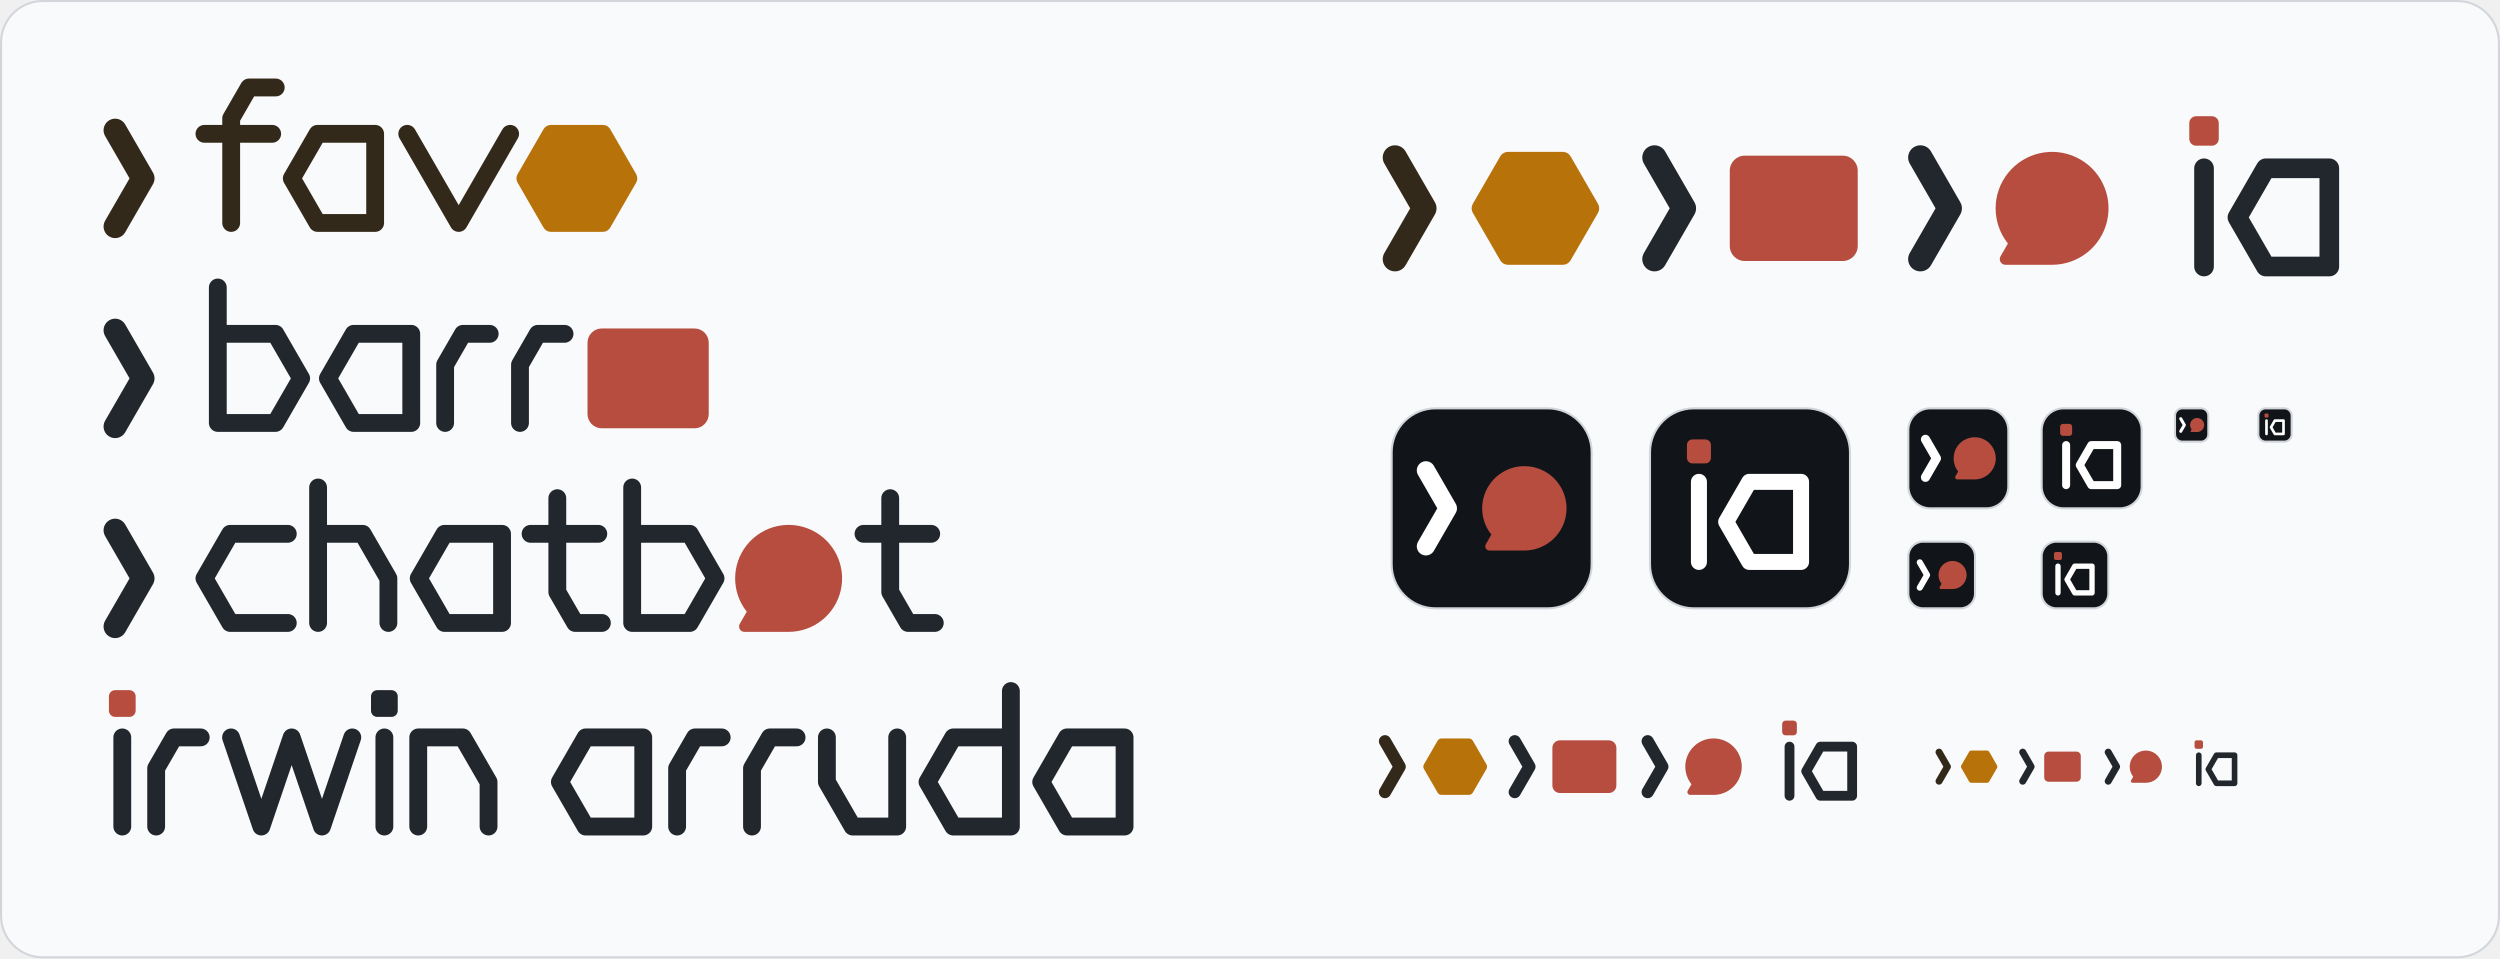
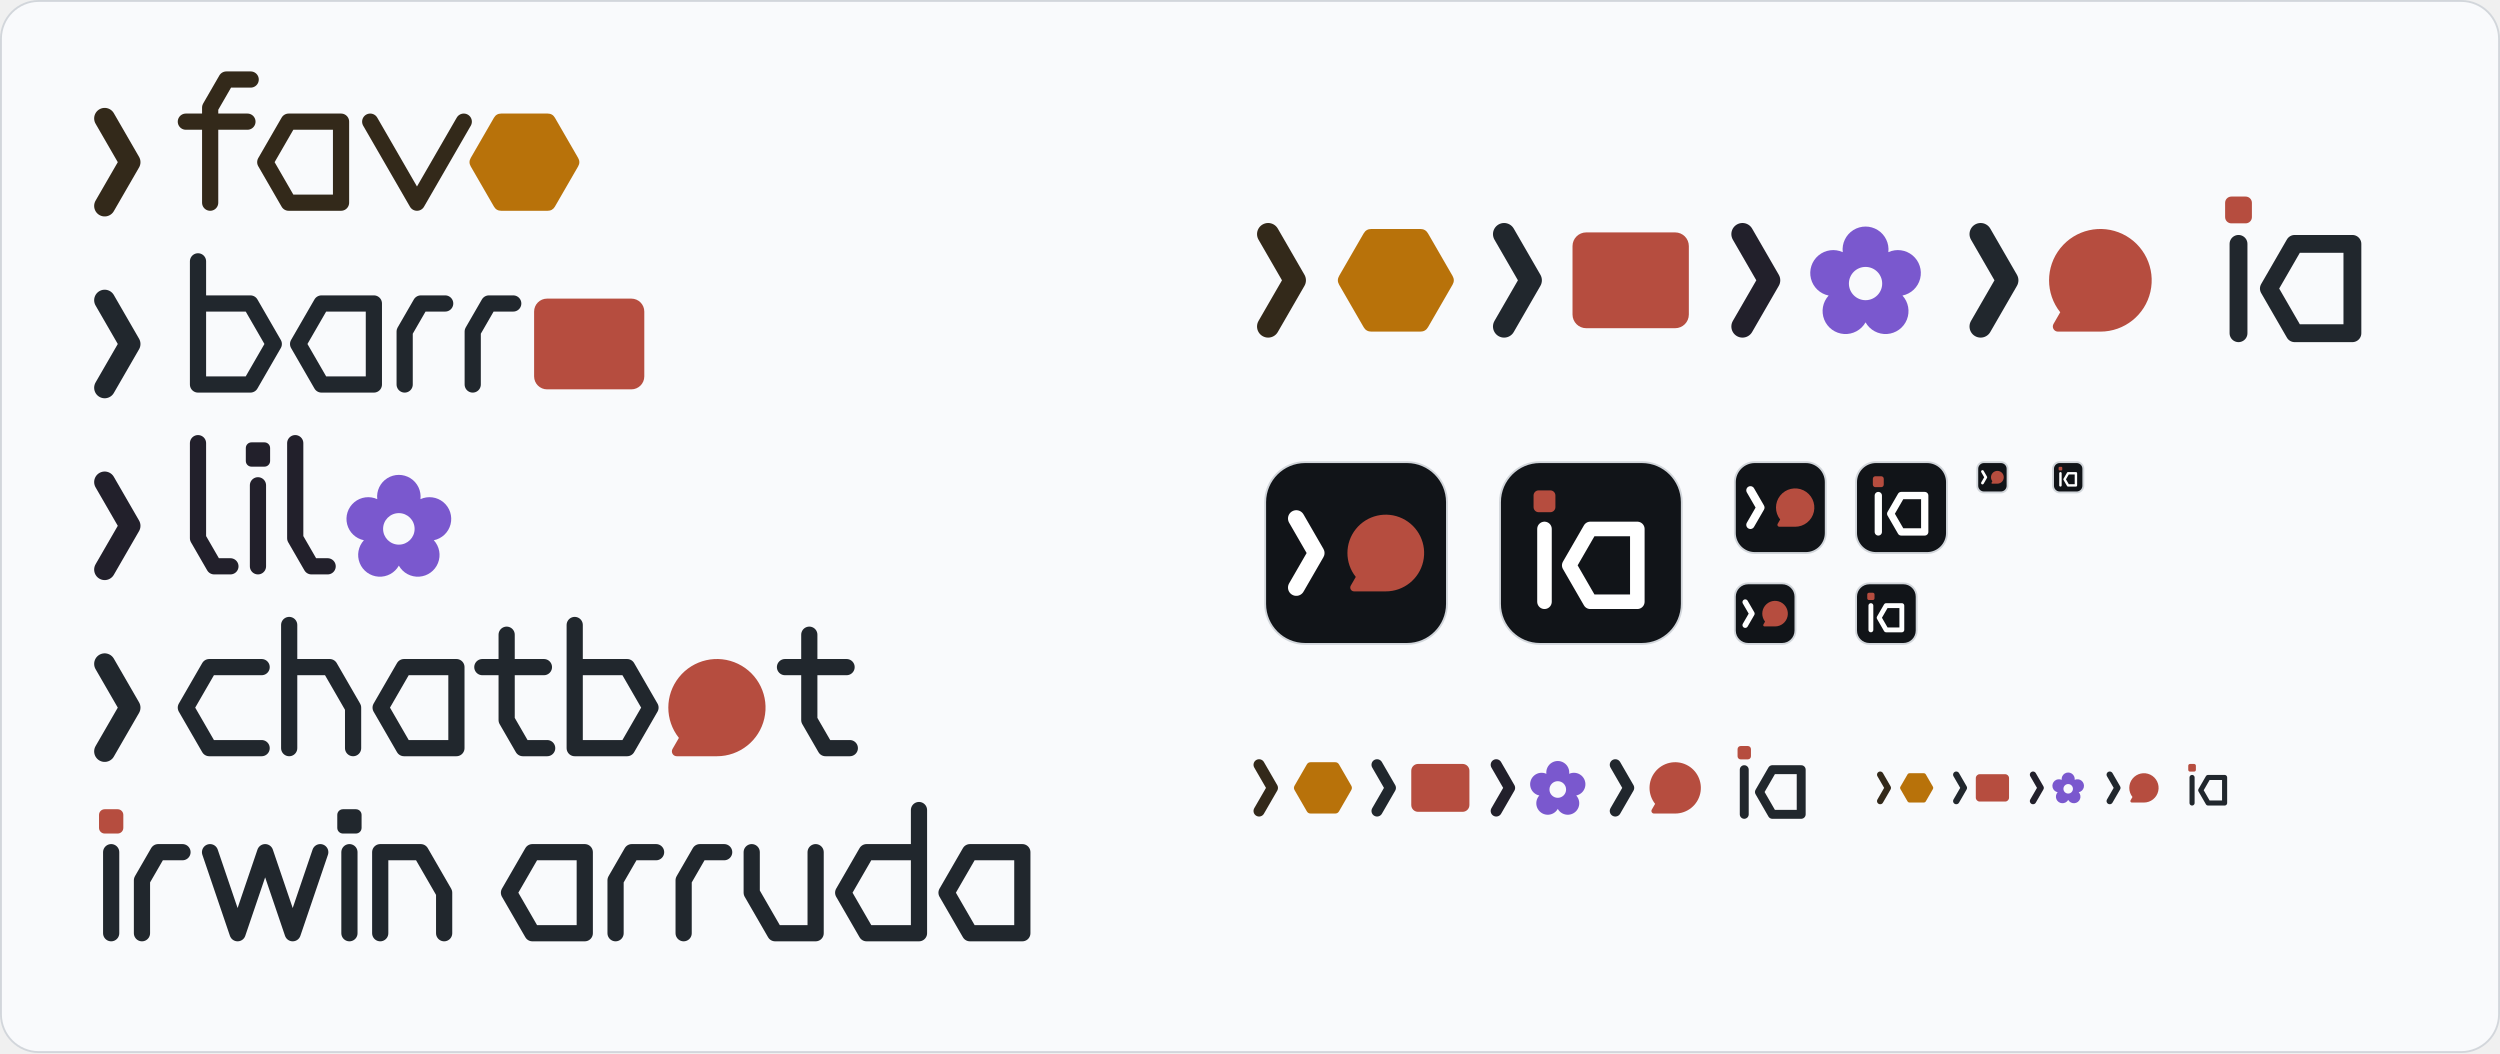
- <svg xmlns="http://www.w3.org/2000/svg" viewBox="0 0 1200 460" role="img" aria-label="The marks of Favo, Barro, The Chatbot and Irwin Arruda, with their small marks and icons">
-   <rect x="0.5" y="0.5" width="1199" height="459" rx="20" fill="#F9FAFC" stroke="#D2D6DB" />
+ <svg xmlns="http://www.w3.org/2000/svg" viewBox="0 0 1320 556" role="img" aria-label="The marks of Favo, Barro, Lila, The Chatbot and Irwin Arruda, with their small marks and icons">
+   <rect x="0.5" y="0.5" width="1319" height="555" rx="20" fill="#F9FAFC" stroke="#D2D6DB" />
  <svg x="48" y="36" width="260.25" height="80" viewBox="-4 -166 608.33 187">
    <path d="M13 -104L44.18 -50L13 4" fill="none" stroke="#33291A" stroke-width="26" stroke-linecap="round" stroke-linejoin="round" />
    <g fill="none" stroke="#33291A" stroke-width="20" stroke-linecap="round" stroke-linejoin="round">
      <path transform="translate(113.18 0)" d="M30 0V-117.36L50 -152H80M0 -100H76" />
      <path transform="translate(211.18 0)" d="M93.53 -100H28.87L0 -50L28.87 0H93.53M93.53 -100V0" />
      <path transform="translate(340.71 0)" d="M0 -100L57.73 0L115.47 -100" />
    </g>
    <path transform="translate(461.77 0)" d="M135.56 -55.2Q138.56 -50 135.56 -44.8L106.92 4.8Q103.92 10 97.92 10L40.64 10Q34.64 10 31.64 4.8L3 -44.8Q0 -50 3 -55.2L31.64 -104.8Q34.64 -110 40.64 -110L97.92 -110Q103.92 -110 106.92 -104.8Z" fill="#B8720A" />
  </svg>
  <svg x="48" y="132" width="293.9" height="80" viewBox="-4 -166 687 187">
    <path d="M13 -104L44.18 -50L13 4" fill="none" stroke="#21272D" stroke-width="26" stroke-linecap="round" stroke-linejoin="round" />
    <g fill="none" stroke="#21272D" stroke-width="20" stroke-linecap="round" stroke-linejoin="round">
      <path transform="translate(128.18 0)" d="M0 -152V0H64.67L93.53 -50L64.67 -100H0" />
      <path transform="translate(251.71 0)" d="M93.53 -100H28.87L0 -50L28.87 0H93.53M93.53 -100V0" />
      <path transform="translate(383.24 0)" d="M0 0V-65.36L20 -100H50" />
      <path transform="translate(467.24 0)" d="M0 0V-65.36L20 -100H50" />
    </g>
    <path transform="translate(543 0)" d="M16 -106H120A16 16 0 0 1 136 -90V-10A16 16 0 0 1 120 6H16A16 16 0 0 1 0 -10V-90A16 16 0 0 1 16 -106Z" fill="#B64D3F" />
  </svg>
-   <svg x="48" y="228" width="406.69" height="80" viewBox="-4 -166 950.64 187">
+   <svg x="48" y="228" width="191.62" height="80" viewBox="-4 -166 447.92 187">
+     <path d="M13 -104L44.18 -50L13 4" fill="none" stroke="#22202B" stroke-width="26" stroke-linecap="round" stroke-linejoin="round" />
+     <g fill="none" stroke="#22202B" stroke-width="20" stroke-linecap="round" stroke-linejoin="round">
+       <path transform="translate(128.18 0)" d="M0 -152V-34.64L20 0H40" />
+       <path transform="translate(202.18 0)" d="M0 0V-100" />
+       <path transform="translate(248.18 0)" d="M0 -152V-34.64L20 0H40" />
+     </g>
+     <rect x="187.18" y="-153" width="30" height="30" rx="7" fill="#22202B" />
+     <path transform="translate(312.18 0)" d="M37.23 -82.9A26.84 26.84 0 1 1 90.55 -82.9A26.84 26.84 0 1 1 107.03 -32.18A26.84 26.84 0 1 1 63.89 -0.84A26.84 26.84 0 1 1 20.75 -32.18A26.84 26.84 0 1 1 37.23 -82.9ZM83.34 -46.2A19.45 19.45 0 1 0 44.44 -46.2A19.45 19.45 0 1 0 83.34 -46.2Z" fill="#7A58CE" />
+   </svg>
+   <svg x="48" y="324" width="406.69" height="80" viewBox="-4 -166 950.64 187">
    <path d="M13 -104L44.18 -50L13 4" fill="none" stroke="#21272D" stroke-width="26" stroke-linecap="round" stroke-linejoin="round" />
    <g fill="none" stroke="#21272D" stroke-width="20" stroke-linecap="round" stroke-linejoin="round">
      <path transform="translate(113.18 0)" d="M93.53 -100H28.87L0 -50L28.87 0H93.53" />
      <path transform="translate(240.71 0)" d="M0 -152V0M0 -100H50L78.87 -50V0" />
      <path transform="translate(353.58 0)" d="M93.53 -100H28.87L0 -50L28.87 0H93.53M93.53 -100V0" />
      <path transform="translate(479.11 0)" d="M30 -140V-34.64L50 0H80M0 -100H76" />
      <path transform="translate(593.11 0)" d="M0 -152V0H64.67L93.53 -50L64.67 -100H0" />
      <path transform="translate(852.64 0)" d="M30 -140V-34.64L50 0H80M0 -100H76" />
    </g>
    <path transform="translate(708.64 0)" d="M60 10H10.39A6 6 0 0 1 5.2 1L13.06 -12.63A60 60 0 1 1 60 10Z" fill="#B64D3F" />
  </svg>
-   <svg x="48" y="324" width="500.35" height="81.3" viewBox="0 -170 1169.33 190">
+   <svg x="48" y="420" width="500.35" height="81.3" viewBox="0 -170 1169.33 190">
    <g fill="none" stroke="#21272D" stroke-width="20" stroke-linecap="round" stroke-linejoin="round">
      <path transform="translate(25 0)" d="M0 0V-100" />
      <path transform="translate(63 0)" d="M0 0V-65.36L20 -100H50" />
      <path transform="translate(147 0)" d="M0 -100L34 0L68 -100L102 0L136 -100" />
      <path transform="translate(319 0)" d="M0 0V-100" />
      <path transform="translate(357 0)" d="M0 0V-100H50L78.87 -50V0" />
      <path transform="translate(515.87 0)" d="M93.53 -100H28.87L0 -50L28.87 0H93.53M93.53 -100V0" />
      <path transform="translate(647.4 0)" d="M0 0V-65.36L20 -100H50" />
      <path transform="translate(731.4 0)" d="M0 0V-65.36L20 -100H50" />
      <path transform="translate(815.4 0)" d="M0 -100V-50L28.87 0H78.87V-100" />
      <path transform="translate(928.27 0)" d="M93.53 -100H28.87L0 -50L28.87 0H93.53M93.53 -152V0" />
      <path transform="translate(1055.8 0)" d="M93.53 -100H28.87L0 -50L28.87 0H93.53M93.53 -100V0" />
    </g>
    <rect x="10" y="-153" width="30" height="30" rx="7" fill="#B64D3F" />
    <rect x="304" y="-153" width="30" height="30" rx="7" fill="#21272D" />
  </svg>
-   <svg x="660" y="44" width="112" height="112" viewBox="-8.22 -174 248 248">
+   <svg x="660" y="92" width="112" height="112" viewBox="-8.22 -174 248 248">
    <path d="M13 -104L44.18 -50L13 4" fill="none" stroke="#33291A" stroke-width="26" stroke-linecap="round" stroke-linejoin="round" />
    <path transform="translate(93 0)" d="M135.56 -55.2Q138.56 -50 135.56 -44.8L106.92 4.8Q103.92 10 97.92 10L40.64 10Q34.64 10 31.64 4.8L3 -44.8Q0 -50 3 -55.2L31.64 -104.8Q34.64 -110 40.64 -110L97.92 -110Q103.92 -110 106.92 -104.8Z" fill="#B8720A" />
  </svg>
-   <svg x="784" y="44" width="112" height="112" viewBox="-9.5 -174 248 248">
+   <svg x="784" y="92" width="112" height="112" viewBox="-9.5 -174 248 248">
    <path d="M13 -104L44.18 -50L13 4" fill="none" stroke="#21272D" stroke-width="26" stroke-linecap="round" stroke-linejoin="round" />
    <path transform="translate(93 0)" d="M16 -106H120A16 16 0 0 1 136 -90V-10A16 16 0 0 1 120 6H16A16 16 0 0 1 0 -10V-90A16 16 0 0 1 16 -106Z" fill="#B64D3F" />
  </svg>
-   <svg x="908" y="44" width="112" height="112" viewBox="-17.5 -174 248 248">
+   <svg x="908" y="92" width="112" height="112" viewBox="-13.63 -174 248 248">
+     <path d="M13 -104L44.18 -50L13 4" fill="none" stroke="#22202B" stroke-width="26" stroke-linecap="round" stroke-linejoin="round" />
+     <path transform="translate(93 0)" d="M37.23 -82.9A26.84 26.84 0 1 1 90.55 -82.9A26.84 26.84 0 1 1 107.03 -32.18A26.84 26.84 0 1 1 63.89 -0.84A26.84 26.84 0 1 1 20.75 -32.18A26.84 26.84 0 1 1 37.23 -82.9ZM83.34 -46.2A19.45 19.45 0 1 0 44.44 -46.2A19.45 19.45 0 1 0 83.34 -46.2Z" fill="#7A58CE" />
+   </svg>
+   <svg x="1032" y="92" width="112" height="112" viewBox="-17.5 -174 248 248">
    <path d="M13 -104L44.18 -50L13 4" fill="none" stroke="#21272D" stroke-width="26" stroke-linecap="round" stroke-linejoin="round" />
    <path transform="translate(93 0)" d="M60 10H10.39A6 6 0 0 1 5.2 1L13.06 -12.63A60 60 0 1 1 60 10Z" fill="#B64D3F" />
  </svg>
-   <svg x="1032" y="44" width="112" height="112" viewBox="-30 -178 237.53 237.53">
+   <svg x="1156" y="92" width="112" height="112" viewBox="-30 -178 237.53 237.53">
    <g fill="none" stroke="#21272D" stroke-width="20" stroke-linecap="round" stroke-linejoin="round">
      <path transform="translate(25 0)" d="M0 0V-100" />
      <path transform="translate(59 0)" d="M93.53 -100H28.87L0 -50L28.87 0H93.53M93.53 -100V0" />
    </g>
    <rect x="10" y="-153" width="30" height="30" rx="7" fill="#B64D3F" />
  </svg>
-   <svg x="668" y="196" width="96" height="96" viewBox="0 0 512 512">
-     <rect width="512" height="512" rx="112" fill="#111418" />
-     <g transform="translate(256 256) scale(1.8) translate(-106.5 50)">
-       <path d="M13 -104L44.18 -50L13 4" fill="none" stroke="#FFFFFF" stroke-width="26" stroke-linecap="round" stroke-linejoin="round" />
-       <path transform="translate(93 0)" d="M60 10H10.39A6 6 0 0 1 5.2 1L13.06 -12.63A60 60 0 1 1 60 10Z" fill="#B64D3F" />
-     </g>
-   </svg>
-   <rect x="668" y="196" width="96" height="96" rx="21.12" fill="none" stroke="#D2D6DB" />
-   <svg x="792" y="196" width="96" height="96" viewBox="0 0 512 512">
-     <rect width="512" height="512" rx="112" fill="#111418" />
-     <g transform="translate(256 262) scale(2.05) translate(-88.77 64)">
-       <g fill="none" stroke="#FFFFFF" stroke-width="20" stroke-linecap="round" stroke-linejoin="round">
-         <path transform="translate(25 0)" d="M0 0V-100" />
-         <path transform="translate(59 0)" d="M93.53 -100H28.87L0 -50L28.87 0H93.53M93.53 -100V0" />
-       </g>
-       <rect x="10" y="-153" width="30" height="30" rx="7" fill="#B64D3F" />
-     </g>
-   </svg>
-   <rect x="792" y="196" width="96" height="96" rx="21.12" fill="none" stroke="#D2D6DB" />
-   <svg x="916" y="196" width="48" height="48" viewBox="0 0 512 512">
-     <rect width="512" height="512" rx="112" fill="#111418" />
-     <g transform="translate(256 256) scale(1.8) translate(-106.5 50)">
-       <path d="M13 -104L44.18 -50L13 4" fill="none" stroke="#FFFFFF" stroke-width="26" stroke-linecap="round" stroke-linejoin="round" />
-       <path transform="translate(93 0)" d="M60 10H10.39A6 6 0 0 1 5.2 1L13.06 -12.63A60 60 0 1 1 60 10Z" fill="#B64D3F" />
-     </g>
-   </svg>
-   <rect x="916" y="196" width="48" height="48" rx="10.56" fill="none" stroke="#D2D6DB" />
-   <svg x="980" y="196" width="48" height="48" viewBox="0 0 512 512">
-     <rect width="512" height="512" rx="112" fill="#111418" />
-     <g transform="translate(256 262) scale(2.05) translate(-88.77 64)">
-       <g fill="none" stroke="#FFFFFF" stroke-width="20" stroke-linecap="round" stroke-linejoin="round">
-         <path transform="translate(25 0)" d="M0 0V-100" />
-         <path transform="translate(59 0)" d="M93.53 -100H28.87L0 -50L28.87 0H93.53M93.53 -100V0" />
-       </g>
-       <rect x="10" y="-153" width="30" height="30" rx="7" fill="#B64D3F" />
-     </g>
-   </svg>
-   <rect x="980" y="196" width="48" height="48" rx="10.56" fill="none" stroke="#D2D6DB" />
-   <svg x="916" y="260" width="32" height="32" viewBox="0 0 512 512">
-     <rect width="512" height="512" rx="112" fill="#111418" />
-     <g transform="translate(256 256) scale(1.8) translate(-106.5 50)">
-       <path d="M13 -104L44.18 -50L13 4" fill="none" stroke="#FFFFFF" stroke-width="26" stroke-linecap="round" stroke-linejoin="round" />
-       <path transform="translate(93 0)" d="M60 10H10.39A6 6 0 0 1 5.2 1L13.06 -12.63A60 60 0 1 1 60 10Z" fill="#B64D3F" />
-     </g>
-   </svg>
-   <rect x="916" y="260" width="32" height="32" rx="7.04" fill="none" stroke="#D2D6DB" />
-   <svg x="980" y="260" width="32" height="32" viewBox="0 0 512 512">
-     <rect width="512" height="512" rx="112" fill="#111418" />
-     <g transform="translate(256 262) scale(2.05) translate(-88.77 64)">
-       <g fill="none" stroke="#FFFFFF" stroke-width="20" stroke-linecap="round" stroke-linejoin="round">
-         <path transform="translate(25 0)" d="M0 0V-100" />
-         <path transform="translate(59 0)" d="M93.53 -100H28.87L0 -50L28.87 0H93.53M93.53 -100V0" />
-       </g>
-       <rect x="10" y="-153" width="30" height="30" rx="7" fill="#B64D3F" />
-     </g>
-   </svg>
-   <rect x="980" y="260" width="32" height="32" rx="7.04" fill="none" stroke="#D2D6DB" />
-   <svg x="1044" y="196" width="16" height="16" viewBox="0 0 512 512">
-     <rect width="512" height="512" rx="112" fill="#111418" />
-     <g transform="translate(256 256) scale(1.8) translate(-106.5 50)">
-       <path d="M13 -104L44.18 -50L13 4" fill="none" stroke="#FFFFFF" stroke-width="26" stroke-linecap="round" stroke-linejoin="round" />
-       <path transform="translate(93 0)" d="M60 10H10.39A6 6 0 0 1 5.2 1L13.06 -12.63A60 60 0 1 1 60 10Z" fill="#B64D3F" />
-     </g>
-   </svg>
-   <rect x="1044" y="196" width="16" height="16" rx="3.52" fill="none" stroke="#D2D6DB" />
-   <svg x="1084" y="196" width="16" height="16" viewBox="0 0 512 512">
-     <rect width="512" height="512" rx="112" fill="#111418" />
-     <g transform="translate(256 262) scale(2.05) translate(-88.77 64)">
-       <g fill="none" stroke="#FFFFFF" stroke-width="20" stroke-linecap="round" stroke-linejoin="round">
-         <path transform="translate(25 0)" d="M0 0V-100" />
-         <path transform="translate(59 0)" d="M93.53 -100H28.87L0 -50L28.87 0H93.53M93.53 -100V0" />
-       </g>
-       <rect x="10" y="-153" width="30" height="30" rx="7" fill="#B64D3F" />
-     </g>
-   </svg>
-   <rect x="1084" y="196" width="16" height="16" rx="3.52" fill="none" stroke="#D2D6DB" />
-   <svg x="660" y="340" width="56" height="56" viewBox="-8.22 -174 248 248">
+   <svg x="668" y="244" width="96" height="96" viewBox="0 0 512 512">
+     <rect width="512" height="512" rx="112" fill="#111418" />
+     <g transform="translate(256 256) scale(1.8) translate(-106.5 50)">
+       <path d="M13 -104L44.18 -50L13 4" fill="none" stroke="#FFFFFF" stroke-width="26" stroke-linecap="round" stroke-linejoin="round" />
+       <path transform="translate(93 0)" d="M60 10H10.39A6 6 0 0 1 5.2 1L13.06 -12.63A60 60 0 1 1 60 10Z" fill="#B64D3F" />
+     </g>
+   </svg>
+   <rect x="668" y="244" width="96" height="96" rx="21.12" fill="none" stroke="#D2D6DB" />
+   <svg x="792" y="244" width="96" height="96" viewBox="0 0 512 512">
+     <rect width="512" height="512" rx="112" fill="#111418" />
+     <g transform="translate(256 262) scale(2.05) translate(-88.77 64)">
+       <g fill="none" stroke="#FFFFFF" stroke-width="20" stroke-linecap="round" stroke-linejoin="round">
+         <path transform="translate(25 0)" d="M0 0V-100" />
+         <path transform="translate(59 0)" d="M93.53 -100H28.87L0 -50L28.87 0H93.53M93.53 -100V0" />
+       </g>
+       <rect x="10" y="-153" width="30" height="30" rx="7" fill="#B64D3F" />
+     </g>
+   </svg>
+   <rect x="792" y="244" width="96" height="96" rx="21.12" fill="none" stroke="#D2D6DB" />
+   <svg x="916" y="244" width="48" height="48" viewBox="0 0 512 512">
+     <rect width="512" height="512" rx="112" fill="#111418" />
+     <g transform="translate(256 256) scale(1.8) translate(-106.5 50)">
+       <path d="M13 -104L44.18 -50L13 4" fill="none" stroke="#FFFFFF" stroke-width="26" stroke-linecap="round" stroke-linejoin="round" />
+       <path transform="translate(93 0)" d="M60 10H10.39A6 6 0 0 1 5.2 1L13.06 -12.63A60 60 0 1 1 60 10Z" fill="#B64D3F" />
+     </g>
+   </svg>
+   <rect x="916" y="244" width="48" height="48" rx="10.56" fill="none" stroke="#D2D6DB" />
+   <svg x="980" y="244" width="48" height="48" viewBox="0 0 512 512">
+     <rect width="512" height="512" rx="112" fill="#111418" />
+     <g transform="translate(256 262) scale(2.05) translate(-88.77 64)">
+       <g fill="none" stroke="#FFFFFF" stroke-width="20" stroke-linecap="round" stroke-linejoin="round">
+         <path transform="translate(25 0)" d="M0 0V-100" />
+         <path transform="translate(59 0)" d="M93.53 -100H28.87L0 -50L28.87 0H93.53M93.53 -100V0" />
+       </g>
+       <rect x="10" y="-153" width="30" height="30" rx="7" fill="#B64D3F" />
+     </g>
+   </svg>
+   <rect x="980" y="244" width="48" height="48" rx="10.56" fill="none" stroke="#D2D6DB" />
+   <svg x="916" y="308" width="32" height="32" viewBox="0 0 512 512">
+     <rect width="512" height="512" rx="112" fill="#111418" />
+     <g transform="translate(256 256) scale(1.8) translate(-106.5 50)">
+       <path d="M13 -104L44.18 -50L13 4" fill="none" stroke="#FFFFFF" stroke-width="26" stroke-linecap="round" stroke-linejoin="round" />
+       <path transform="translate(93 0)" d="M60 10H10.39A6 6 0 0 1 5.2 1L13.06 -12.63A60 60 0 1 1 60 10Z" fill="#B64D3F" />
+     </g>
+   </svg>
+   <rect x="916" y="308" width="32" height="32" rx="7.04" fill="none" stroke="#D2D6DB" />
+   <svg x="980" y="308" width="32" height="32" viewBox="0 0 512 512">
+     <rect width="512" height="512" rx="112" fill="#111418" />
+     <g transform="translate(256 262) scale(2.05) translate(-88.77 64)">
+       <g fill="none" stroke="#FFFFFF" stroke-width="20" stroke-linecap="round" stroke-linejoin="round">
+         <path transform="translate(25 0)" d="M0 0V-100" />
+         <path transform="translate(59 0)" d="M93.53 -100H28.87L0 -50L28.87 0H93.53M93.53 -100V0" />
+       </g>
+       <rect x="10" y="-153" width="30" height="30" rx="7" fill="#B64D3F" />
+     </g>
+   </svg>
+   <rect x="980" y="308" width="32" height="32" rx="7.04" fill="none" stroke="#D2D6DB" />
+   <svg x="1044" y="244" width="16" height="16" viewBox="0 0 512 512">
+     <rect width="512" height="512" rx="112" fill="#111418" />
+     <g transform="translate(256 256) scale(1.8) translate(-106.5 50)">
+       <path d="M13 -104L44.18 -50L13 4" fill="none" stroke="#FFFFFF" stroke-width="26" stroke-linecap="round" stroke-linejoin="round" />
+       <path transform="translate(93 0)" d="M60 10H10.39A6 6 0 0 1 5.2 1L13.06 -12.63A60 60 0 1 1 60 10Z" fill="#B64D3F" />
+     </g>
+   </svg>
+   <rect x="1044" y="244" width="16" height="16" rx="3.52" fill="none" stroke="#D2D6DB" />
+   <svg x="1084" y="244" width="16" height="16" viewBox="0 0 512 512">
+     <rect width="512" height="512" rx="112" fill="#111418" />
+     <g transform="translate(256 262) scale(2.05) translate(-88.77 64)">
+       <g fill="none" stroke="#FFFFFF" stroke-width="20" stroke-linecap="round" stroke-linejoin="round">
+         <path transform="translate(25 0)" d="M0 0V-100" />
+         <path transform="translate(59 0)" d="M93.53 -100H28.87L0 -50L28.87 0H93.53M93.53 -100V0" />
+       </g>
+       <rect x="10" y="-153" width="30" height="30" rx="7" fill="#B64D3F" />
+     </g>
+   </svg>
+   <rect x="1084" y="244" width="16" height="16" rx="3.52" fill="none" stroke="#D2D6DB" />
+   <svg x="660" y="388" width="56" height="56" viewBox="-8.22 -174 248 248">
    <path d="M13 -104L44.18 -50L13 4" fill="none" stroke="#33291A" stroke-width="26" stroke-linecap="round" stroke-linejoin="round" />
    <path transform="translate(93 0)" d="M135.56 -55.2Q138.56 -50 135.56 -44.8L106.92 4.8Q103.92 10 97.92 10L40.64 10Q34.64 10 31.64 4.8L3 -44.8Q0 -50 3 -55.2L31.64 -104.8Q34.64 -110 40.64 -110L97.92 -110Q103.92 -110 106.92 -104.8Z" fill="#B8720A" />
  </svg>
-   <svg x="722" y="340" width="56" height="56" viewBox="-9.5 -174 248 248">
+   <svg x="722" y="388" width="56" height="56" viewBox="-9.5 -174 248 248">
    <path d="M13 -104L44.18 -50L13 4" fill="none" stroke="#21272D" stroke-width="26" stroke-linecap="round" stroke-linejoin="round" />
    <path transform="translate(93 0)" d="M16 -106H120A16 16 0 0 1 136 -90V-10A16 16 0 0 1 120 6H16A16 16 0 0 1 0 -10V-90A16 16 0 0 1 16 -106Z" fill="#B64D3F" />
  </svg>
-   <svg x="784" y="340" width="56" height="56" viewBox="-17.5 -174 248 248">
+   <svg x="784" y="388" width="56" height="56" viewBox="-13.63 -174 248 248">
+     <path d="M13 -104L44.18 -50L13 4" fill="none" stroke="#22202B" stroke-width="26" stroke-linecap="round" stroke-linejoin="round" />
+     <path transform="translate(93 0)" d="M37.23 -82.9A26.84 26.84 0 1 1 90.55 -82.9A26.84 26.84 0 1 1 107.03 -32.18A26.84 26.84 0 1 1 63.89 -0.84A26.84 26.84 0 1 1 20.75 -32.18A26.84 26.84 0 1 1 37.23 -82.9ZM83.34 -46.2A19.45 19.45 0 1 0 44.44 -46.2A19.45 19.45 0 1 0 83.34 -46.2Z" fill="#7A58CE" />
+   </svg>
+   <svg x="846" y="388" width="56" height="56" viewBox="-17.5 -174 248 248">
    <path d="M13 -104L44.18 -50L13 4" fill="none" stroke="#21272D" stroke-width="26" stroke-linecap="round" stroke-linejoin="round" />
    <path transform="translate(93 0)" d="M60 10H10.39A6 6 0 0 1 5.2 1L13.06 -12.63A60 60 0 1 1 60 10Z" fill="#B64D3F" />
  </svg>
-   <svg x="846" y="340" width="56" height="56" viewBox="-30 -178 237.53 237.53">
+   <svg x="908" y="388" width="56" height="56" viewBox="-30 -178 237.53 237.53">
    <g fill="none" stroke="#21272D" stroke-width="20" stroke-linecap="round" stroke-linejoin="round">
      <path transform="translate(25 0)" d="M0 0V-100" />
      <path transform="translate(59 0)" d="M93.53 -100H28.87L0 -50L28.87 0H93.53M93.53 -100V0" />
    </g>
    <rect x="10" y="-153" width="30" height="30" rx="7" fill="#B64D3F" />
  </svg>
-   <svg x="928" y="352" width="32" height="32" viewBox="-8.22 -174 248 248">
+   <svg x="990" y="400" width="32" height="32" viewBox="-8.22 -174 248 248">
    <path d="M13 -104L44.18 -50L13 4" fill="none" stroke="#33291A" stroke-width="26" stroke-linecap="round" stroke-linejoin="round" />
    <path transform="translate(93 0)" d="M135.56 -55.2Q138.56 -50 135.56 -44.8L106.92 4.8Q103.92 10 97.92 10L40.64 10Q34.64 10 31.64 4.8L3 -44.8Q0 -50 3 -55.2L31.64 -104.8Q34.64 -110 40.64 -110L97.92 -110Q103.92 -110 106.92 -104.8Z" fill="#B8720A" />
  </svg>
-   <svg x="968" y="352" width="32" height="32" viewBox="-9.5 -174 248 248">
+   <svg x="1030" y="400" width="32" height="32" viewBox="-9.5 -174 248 248">
    <path d="M13 -104L44.18 -50L13 4" fill="none" stroke="#21272D" stroke-width="26" stroke-linecap="round" stroke-linejoin="round" />
    <path transform="translate(93 0)" d="M16 -106H120A16 16 0 0 1 136 -90V-10A16 16 0 0 1 120 6H16A16 16 0 0 1 0 -10V-90A16 16 0 0 1 16 -106Z" fill="#B64D3F" />
  </svg>
-   <svg x="1008" y="352" width="32" height="32" viewBox="-17.5 -174 248 248">
+   <svg x="1070" y="400" width="32" height="32" viewBox="-13.63 -174 248 248">
+     <path d="M13 -104L44.18 -50L13 4" fill="none" stroke="#22202B" stroke-width="26" stroke-linecap="round" stroke-linejoin="round" />
+     <path transform="translate(93 0)" d="M37.23 -82.9A26.84 26.84 0 1 1 90.55 -82.9A26.84 26.84 0 1 1 107.03 -32.18A26.84 26.84 0 1 1 63.89 -0.84A26.84 26.84 0 1 1 20.75 -32.18A26.84 26.84 0 1 1 37.23 -82.9ZM83.34 -46.2A19.45 19.45 0 1 0 44.44 -46.2A19.45 19.45 0 1 0 83.34 -46.2Z" fill="#7A58CE" />
+   </svg>
+   <svg x="1110" y="400" width="32" height="32" viewBox="-17.5 -174 248 248">
    <path d="M13 -104L44.18 -50L13 4" fill="none" stroke="#21272D" stroke-width="26" stroke-linecap="round" stroke-linejoin="round" />
    <path transform="translate(93 0)" d="M60 10H10.39A6 6 0 0 1 5.2 1L13.06 -12.63A60 60 0 1 1 60 10Z" fill="#B64D3F" />
  </svg>
-   <svg x="1048" y="352" width="32" height="32" viewBox="-30 -178 237.53 237.53">
+   <svg x="1150" y="400" width="32" height="32" viewBox="-30 -178 237.53 237.53">
    <g fill="none" stroke="#21272D" stroke-width="20" stroke-linecap="round" stroke-linejoin="round">
      <path transform="translate(25 0)" d="M0 0V-100" />
      <path transform="translate(59 0)" d="M93.53 -100H28.87L0 -50L28.87 0H93.53M93.53 -100V0" />
    </g>
    <rect x="10" y="-153" width="30" height="30" rx="7" fill="#B64D3F" />
  </svg>
</svg>
